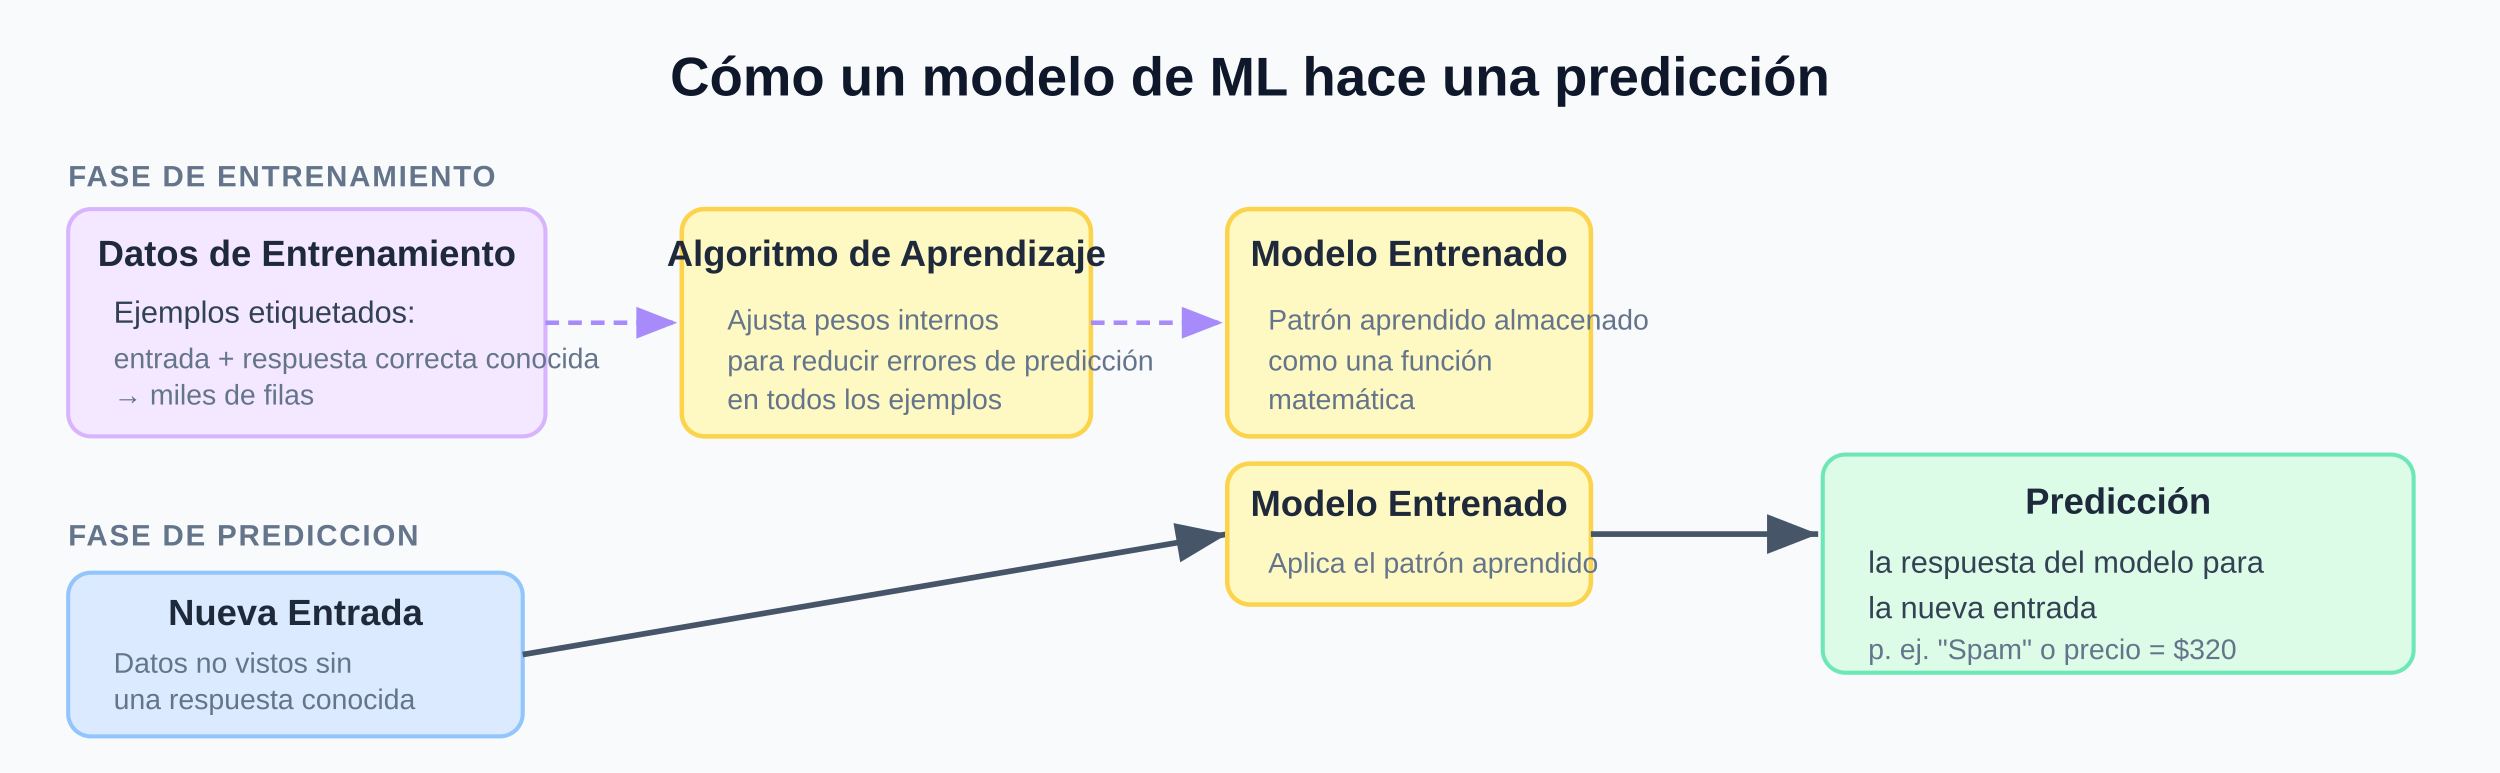
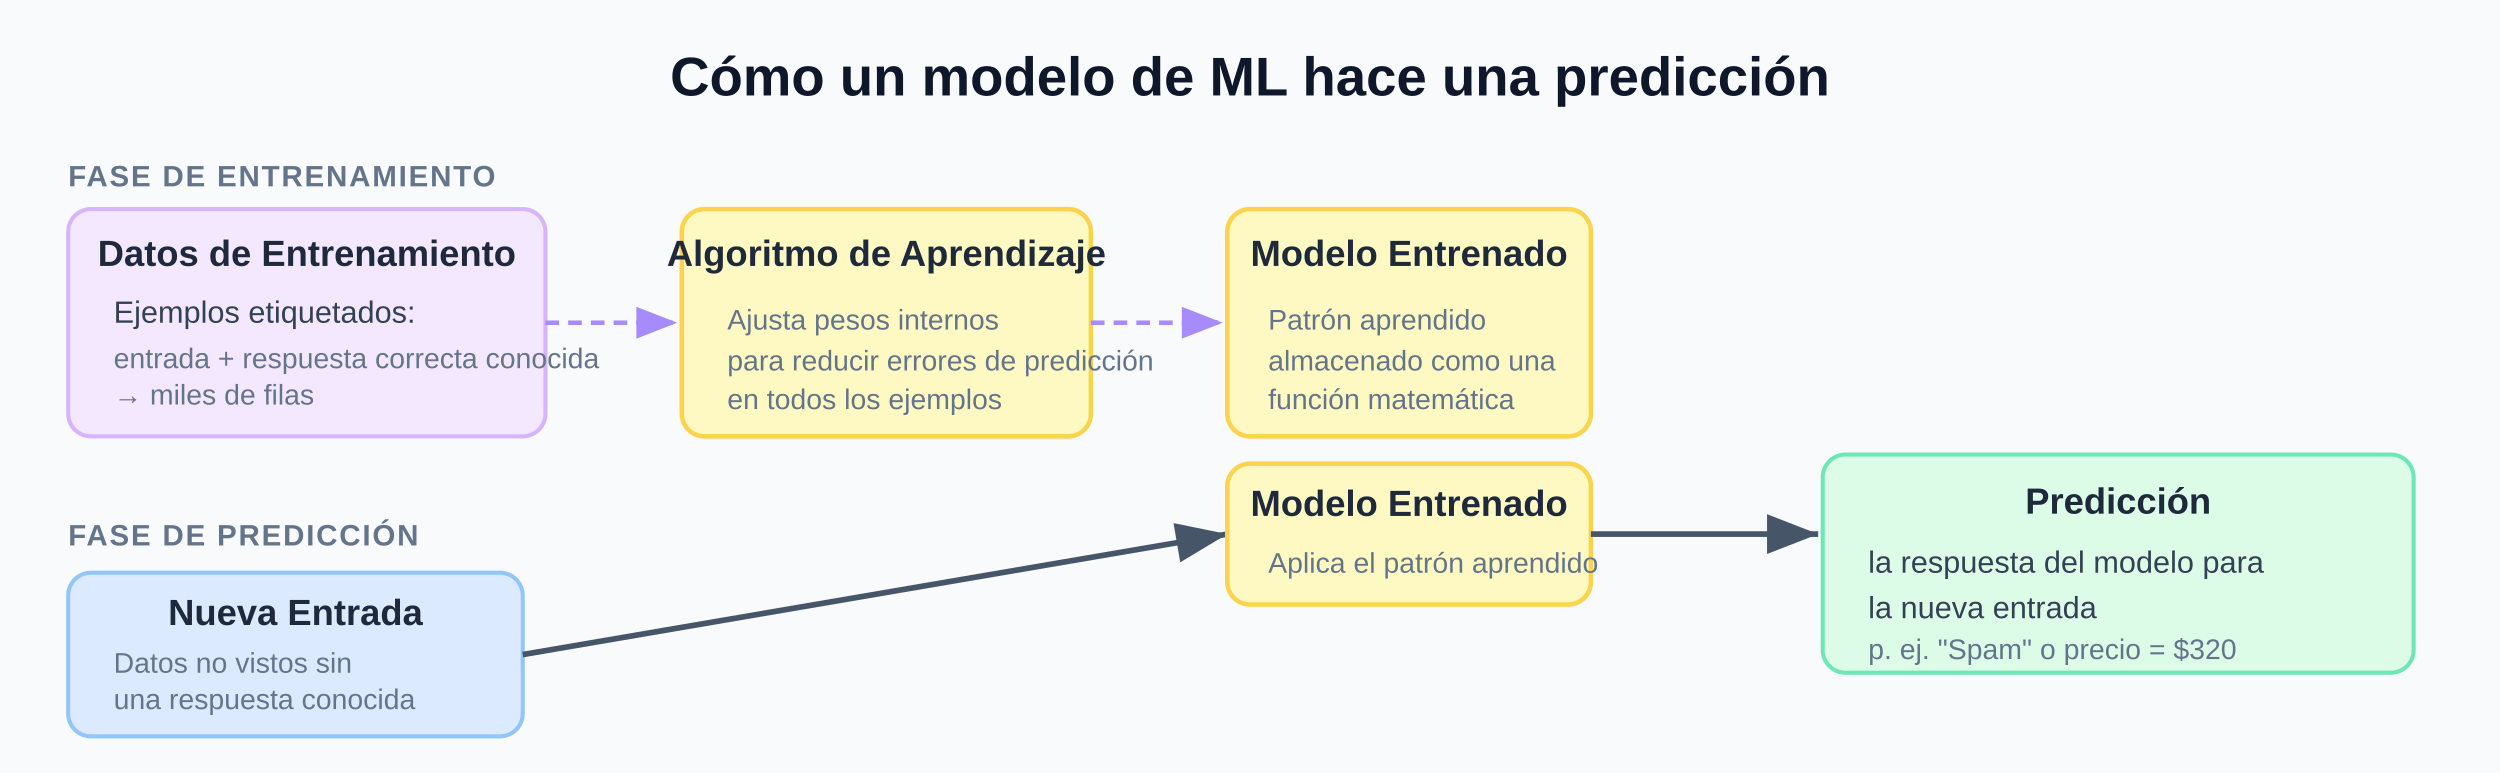
<svg xmlns="http://www.w3.org/2000/svg" width="1100" height="340" viewBox="0 0 1100 340" role="img" aria-labelledby="title">
  <defs>
    <style>
      .bg { fill: #f8fafc; }
      .box-in { fill: #dbeafe; stroke: #93c5fd; stroke-width: 1.8; }
      .box-model { fill: #fef9c3; stroke: #fcd34d; stroke-width: 2; }
      .box-out { fill: #dcfce7; stroke: #6ee7b7; stroke-width: 1.8; }
      .box-entrenar { fill: #f3e8ff; stroke: #d8b4fe; stroke-width: 1.8; }
      .h1 { font-family: Segoe UI, Arial, sans-serif; font-size: 24px; font-weight: 700; fill: #0f172a; }
      .h2 { font-family: Segoe UI, Arial, sans-serif; font-size: 16px; font-weight: 700; fill: #1e293b; }
      .body { font-family: Segoe UI, Arial, sans-serif; font-size: 13.5px; fill: #334155; }
      .small { font-family: Segoe UI, Arial, sans-serif; font-size: 12.5px; fill: #64748b; }
      .arrow { stroke: #475569; stroke-width: 2.5; fill: none; marker-end: url(#arrp); }
      .arrow-entrenar { stroke: #a78bfa; stroke-width: 2; fill: none; marker-end: url(#arrpt); stroke-dasharray: 6 4; }
      .phase-label { font-family: Segoe UI, Arial, sans-serif; font-size: 13px; font-weight: 700; fill: #64748b; letter-spacing: 0.06em; }
    </style>
    <marker id="arrp" markerWidth="9" markerHeight="7" refX="9" refY="3.5" orient="auto">
      <polygon fill="#475569" points="0 0, 9 3.5, 0 7" />
    </marker>
    <marker id="arrpt" markerWidth="9" markerHeight="7" refX="9" refY="3.5" orient="auto">
      <polygon fill="#a78bfa" points="0 0, 9 3.5, 0 7" />
    </marker>
  </defs>
  <rect class="bg" x="0" y="0" width="1100" height="340" />
  <text class="h1" x="550" y="42" text-anchor="middle">Cómo un modelo de ML hace una predicción</text>
  <text class="phase-label" x="30" y="82" text-transform="uppercase">FASE DE ENTRENAMIENTO</text>
  <rect class="box-entrenar" x="30" y="92" width="210" height="100" rx="10" />
  <text class="h2" x="135" y="117" text-anchor="middle" fill="#6d28d9">Datos de Entrenamiento</text>
  <text class="body" x="50" y="142">Ejemplos etiquetados:</text>
  <text class="small" x="50" y="162">entrada + respuesta correcta conocida</text>
  <text class="small" x="50" y="178">→ miles de filas</text>
  <line class="arrow-entrenar" x1="240" y1="142" x2="298" y2="142" />
  <rect class="box-model" x="300" y="92" width="180" height="100" rx="10" />
  <text class="h2" x="390" y="117" text-anchor="middle" fill="#92400e">Algoritmo de Aprendizaje</text>
  <text class="small" x="320" y="145">Ajusta pesos internos</text>
  <text class="small" x="320" y="163">para reducir errores de predicción</text>
  <text class="small" x="320" y="180">en todos los ejemplos</text>
  <line class="arrow-entrenar" x1="480" y1="142" x2="538" y2="142" />
  <rect class="box-model" x="540" y="92" width="160" height="100" rx="10" />
  <text class="h2" x="620" y="117" text-anchor="middle" fill="#92400e">Modelo Entrenado</text>
-   <text class="small" x="558" y="145">Patrón aprendido almacenado</text>
-   <text class="small" x="558" y="163">como una función</text>
-   <text class="small" x="558" y="180">matemática</text>
-   <text class="phase-label" x="30" y="240" text-transform="uppercase">FASE DE PREDICCION</text>
+   <text class="small" x="558" y="145">Patrón aprendido</text>
+   <text class="small" x="558" y="163">almacenado como una</text>
+   <text class="small" x="558" y="180">función matemática</text>
+   <text class="phase-label" x="30" y="240" text-transform="uppercase">FASE DE PREDICCIÓN</text>
  <rect class="box-in" x="30" y="252" width="200" height="72" rx="10" />
  <text class="h2" x="130" y="275" text-anchor="middle" fill="#1e40af">Nueva Entrada</text>
  <text class="small" x="50" y="296">Datos no vistos sin</text>
  <text class="small" x="50" y="312">una respuesta conocida</text>
  <line class="arrow" x1="230" y1="288" x2="540" y2="235" />
  <rect class="box-model" x="540" y="204" width="160" height="62" rx="10" />
  <text class="h2" x="620" y="227" text-anchor="middle" fill="#92400e">Modelo Entrenado</text>
  <text class="small" x="558" y="252">Aplica el patrón aprendido</text>
  <line class="arrow" x1="700" y1="235" x2="800" y2="235" />
  <rect class="box-out" x="802" y="200" width="260" height="96" rx="10" />
  <text class="h2" x="932" y="226" text-anchor="middle" fill="#166534">Predicción</text>
  <text class="body" x="822" y="252">la respuesta del modelo para</text>
  <text class="body" x="822" y="272">la nueva entrada</text>
  <text class="small" x="822" y="290">p. ej. "Spam" o precio = $320</text>
</svg>
